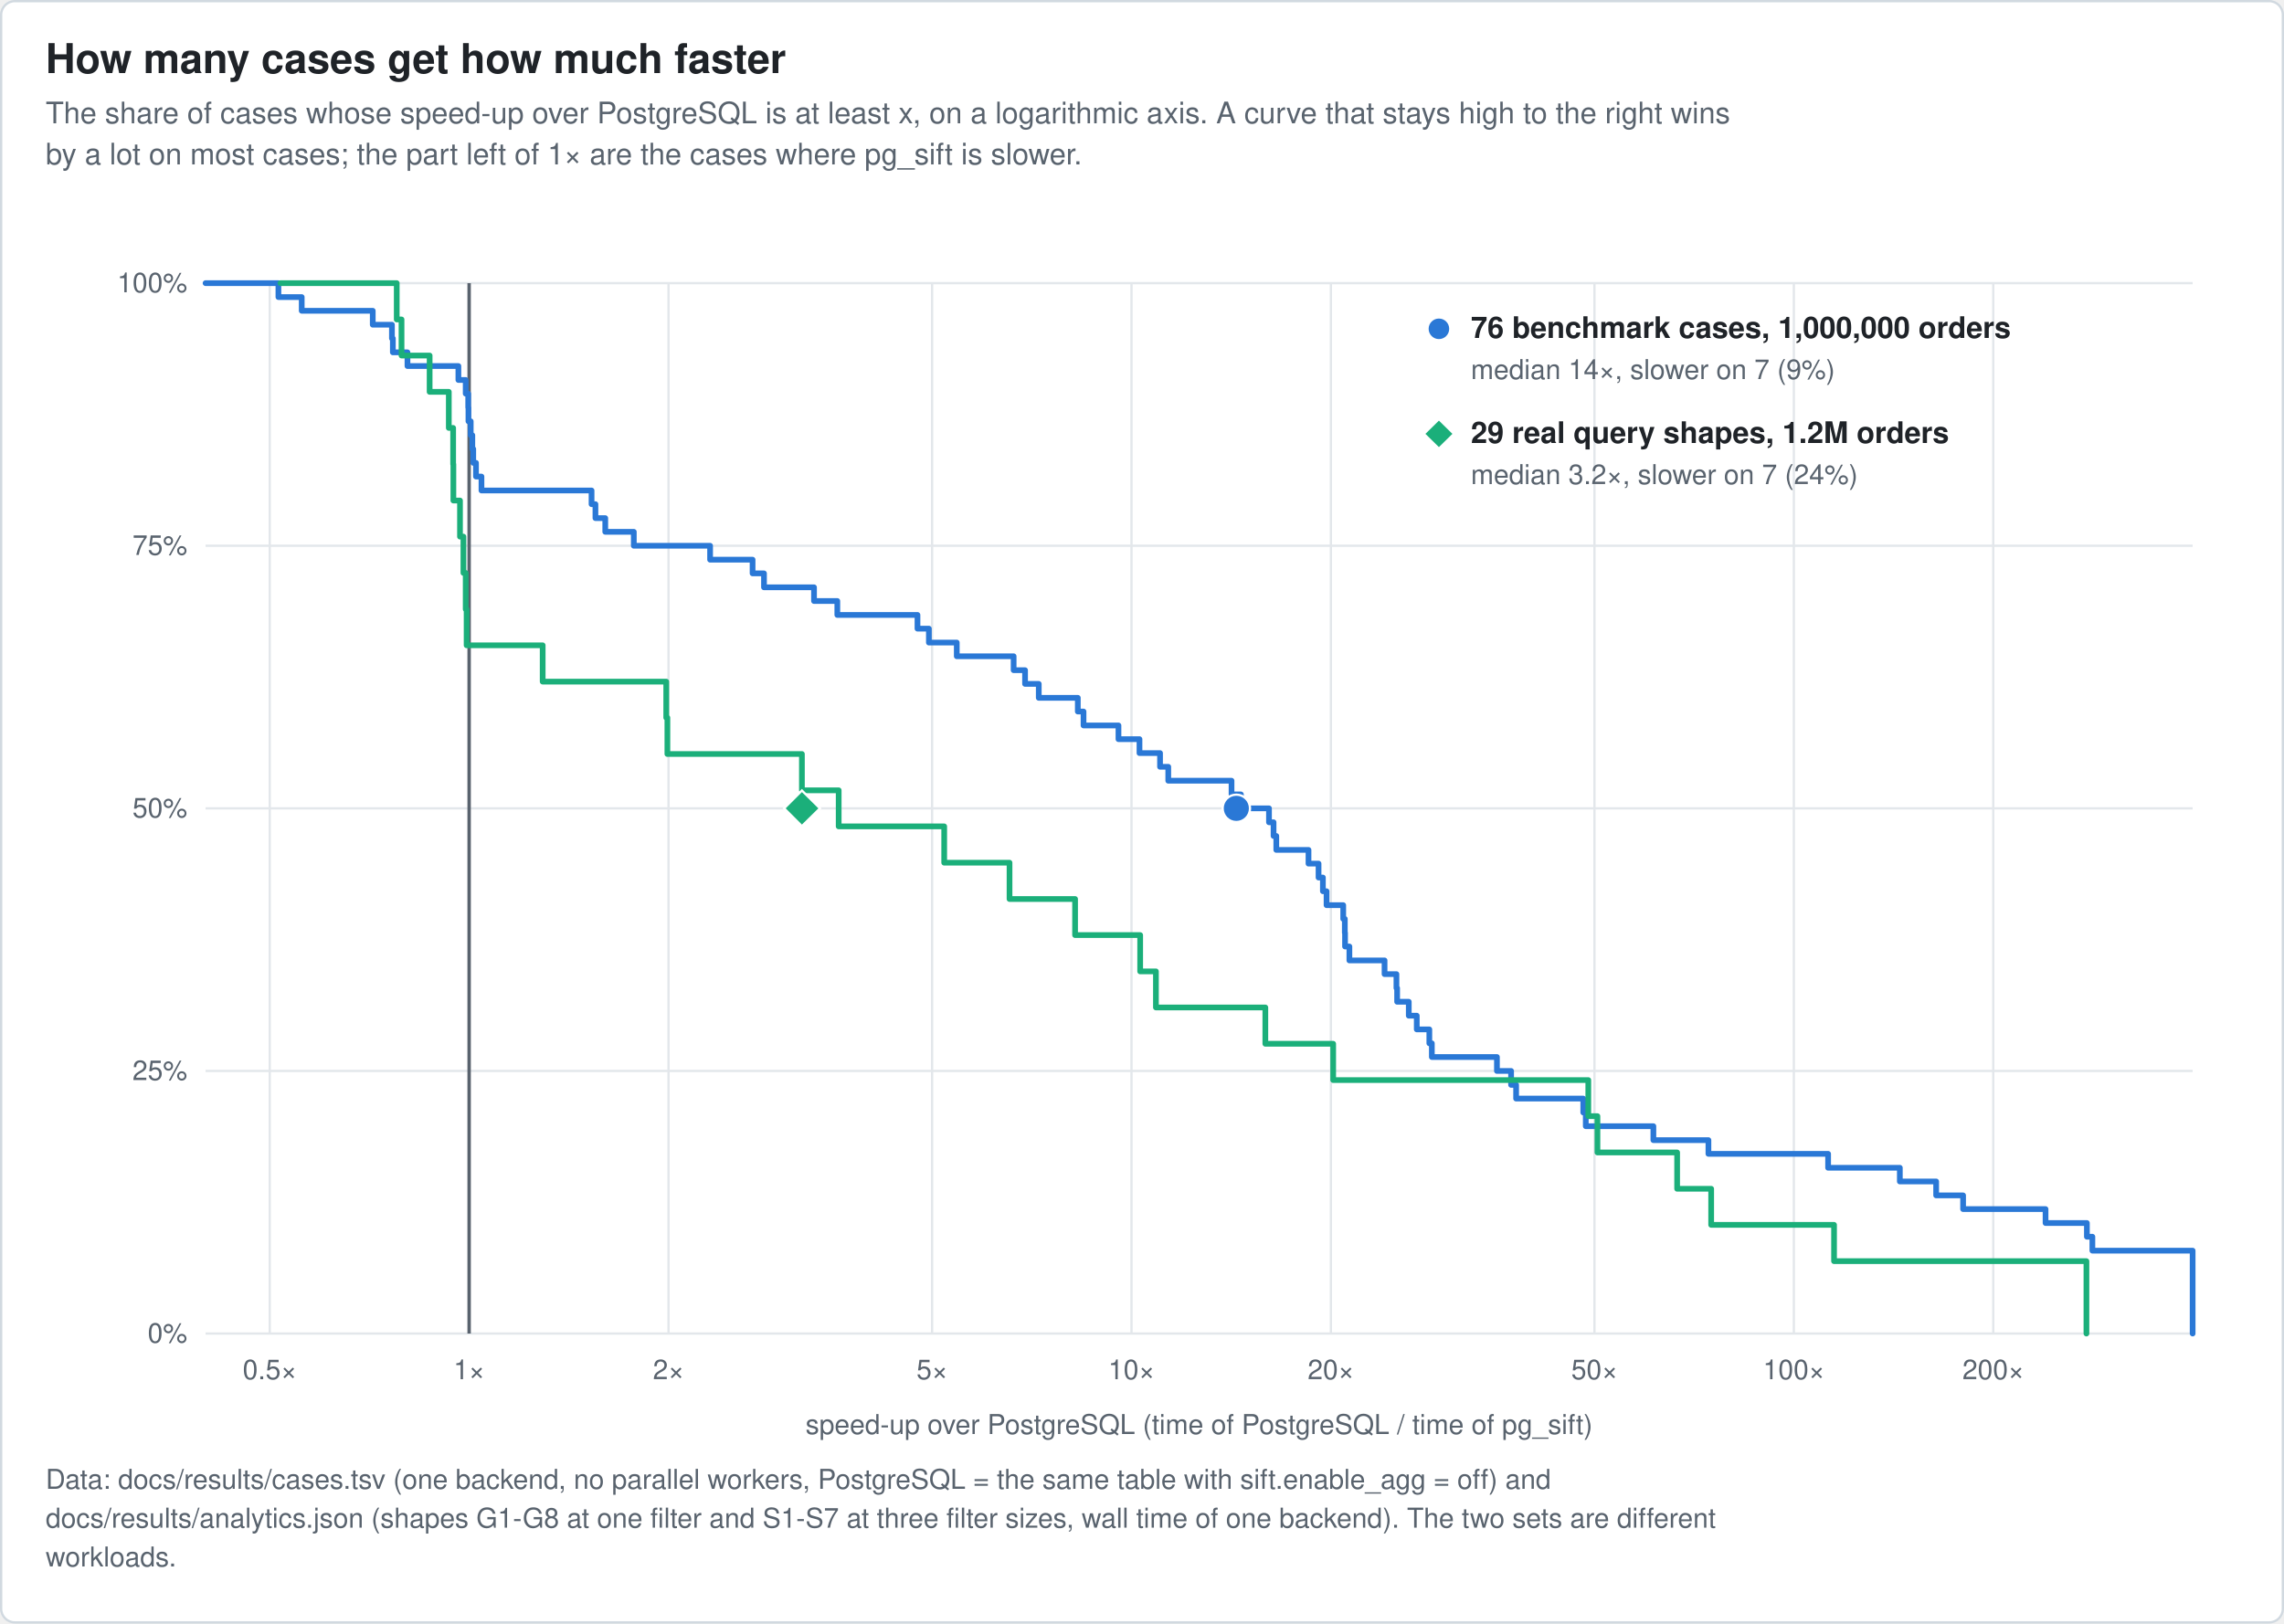
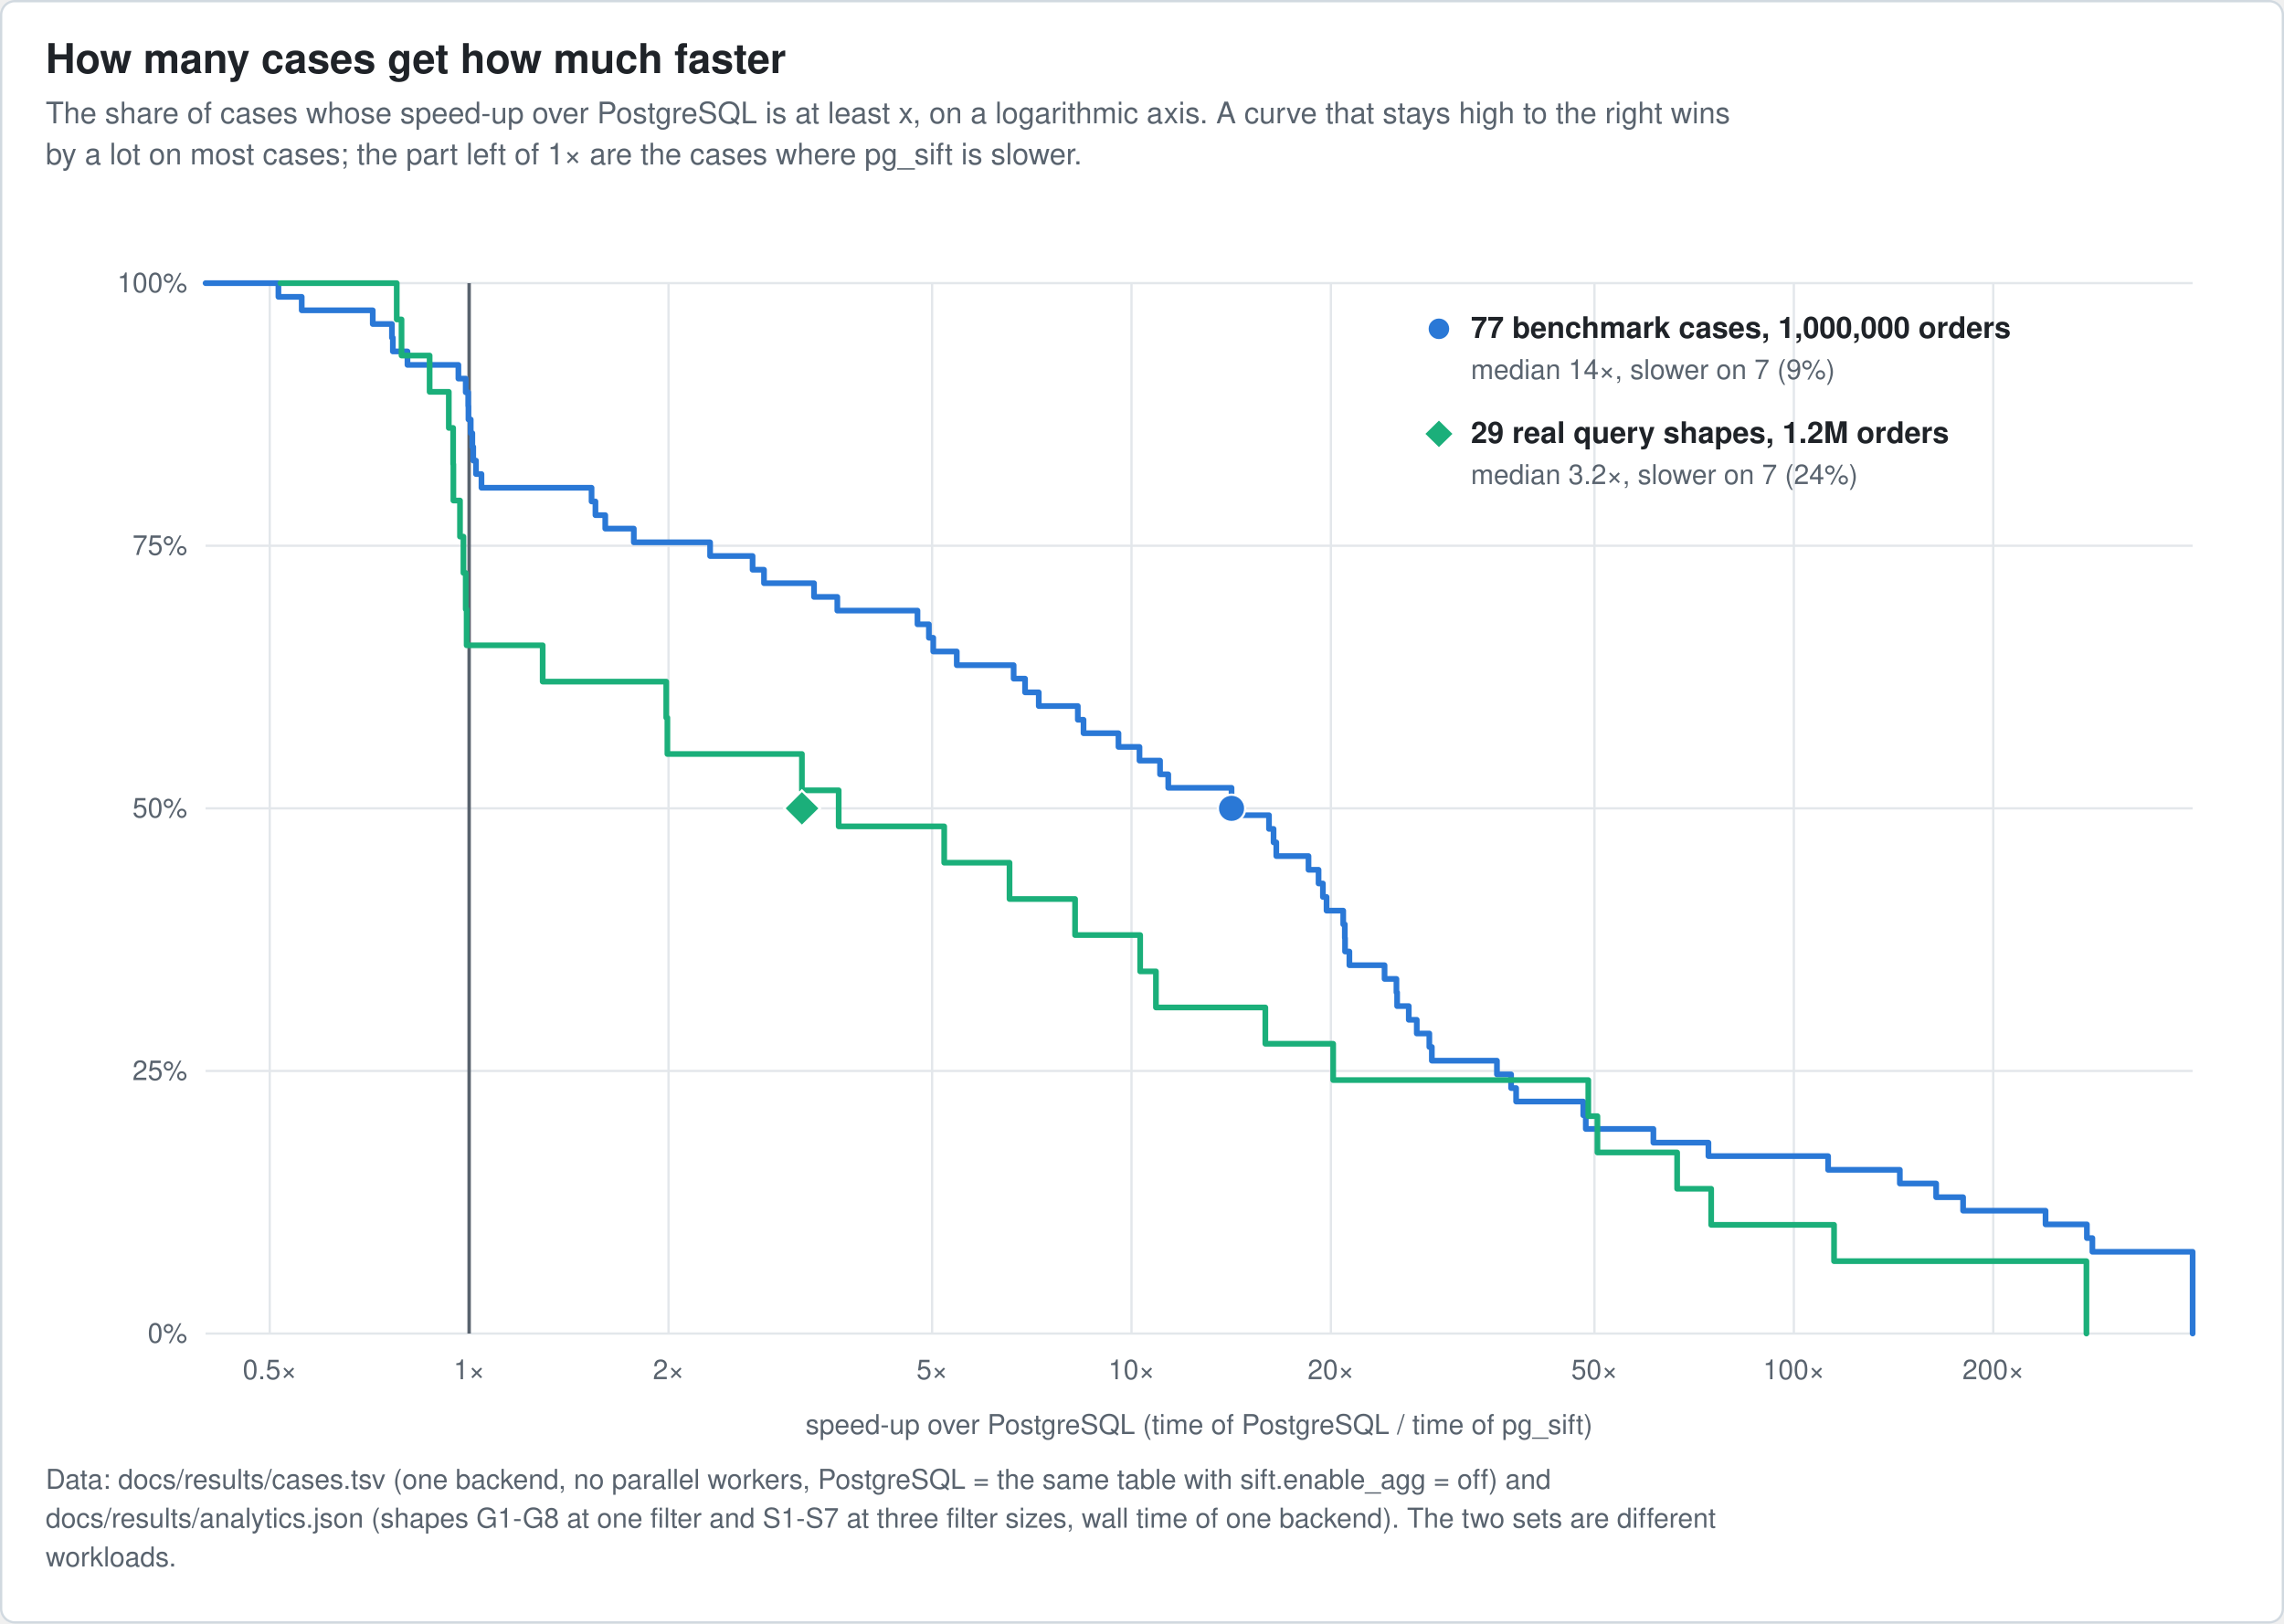
<svg xmlns="http://www.w3.org/2000/svg" width="1000" height="711" viewBox="0 0 1000 711" role="img" aria-labelledby="t d" font-family="Helvetica, Arial, sans-serif">
  <rect x="0.5" y="0.5" width="999" height="710" rx="6" fill="#ffffff" stroke="#d1d9e0" />
  <text x="20" y="32" font-size="18" text-anchor="start" fill="#1f2328" font-weight="bold">How many cases get how much faster</text>
  <text x="20" y="54" font-size="13" text-anchor="start" fill="#59636e">The share of cases whose speed-up over PostgreSQL is at least x, on a logarithmic axis. A curve that stays high to the right wins</text>
  <text x="20" y="72" font-size="13" text-anchor="start" fill="#59636e">by a lot on most cases; the part left of 1× are the cases where pg_sift is slower.</text>
  <line x1="90" y1="584" x2="960" y2="584" stroke="#e3e7eb" stroke-width="1" />
  <text x="82" y="588" font-size="12" text-anchor="end" fill="#59636e">0%</text>
  <line x1="90" y1="469" x2="960" y2="469" stroke="#e3e7eb" stroke-width="1" />
  <text x="82" y="473" font-size="12" text-anchor="end" fill="#59636e">25%</text>
  <line x1="90" y1="354" x2="960" y2="354" stroke="#e3e7eb" stroke-width="1" />
  <text x="82" y="358" font-size="12" text-anchor="end" fill="#59636e">50%</text>
  <line x1="90" y1="239" x2="960" y2="239" stroke="#e3e7eb" stroke-width="1" />
  <text x="82" y="243" font-size="12" text-anchor="end" fill="#59636e">75%</text>
  <line x1="90" y1="124" x2="960" y2="124" stroke="#e3e7eb" stroke-width="1" />
  <text x="82" y="128" font-size="12" text-anchor="end" fill="#59636e">100%</text>
  <line x1="118.1" y1="124" x2="118.1" y2="584" stroke="#e3e7eb" stroke-width="1" />
  <text x="118.1" y="604" font-size="12" text-anchor="middle" fill="#59636e">0.5×</text>
  <line x1="205.4" y1="124" x2="205.4" y2="584" stroke="#59636e" stroke-width="1.5" />
  <text x="205.4" y="604" font-size="12" text-anchor="middle" fill="#59636e">1×</text>
  <line x1="292.7" y1="124" x2="292.7" y2="584" stroke="#e3e7eb" stroke-width="1" />
  <text x="292.7" y="604" font-size="12" text-anchor="middle" fill="#59636e">2×</text>
  <line x1="408.1" y1="124" x2="408.1" y2="584" stroke="#e3e7eb" stroke-width="1" />
  <text x="408.1" y="604" font-size="12" text-anchor="middle" fill="#59636e">5×</text>
  <line x1="495.4" y1="124" x2="495.4" y2="584" stroke="#e3e7eb" stroke-width="1" />
  <text x="495.4" y="604" font-size="12" text-anchor="middle" fill="#59636e">10×</text>
  <line x1="582.7" y1="124" x2="582.7" y2="584" stroke="#e3e7eb" stroke-width="1" />
  <text x="582.7" y="604" font-size="12" text-anchor="middle" fill="#59636e">20×</text>
  <line x1="698.1" y1="124" x2="698.1" y2="584" stroke="#e3e7eb" stroke-width="1" />
  <text x="698.1" y="604" font-size="12" text-anchor="middle" fill="#59636e">50×</text>
  <line x1="785.4" y1="124" x2="785.4" y2="584" stroke="#e3e7eb" stroke-width="1" />
  <text x="785.4" y="604" font-size="12" text-anchor="middle" fill="#59636e">100×</text>
  <line x1="872.7" y1="124" x2="872.7" y2="584" stroke="#e3e7eb" stroke-width="1" />
  <text x="872.7" y="604" font-size="12" text-anchor="middle" fill="#59636e">200×</text>
  <text x="525" y="628" font-size="12" text-anchor="middle" fill="#59636e">speed-up over PostgreSQL (time of PostgreSQL / time of pg_sift)</text>
-   <polyline fill="none" stroke="#2a78d6" stroke-width="2.5" stroke-linejoin="round" stroke-linecap="round" points="90,124 90,124 90,124 121.9,124 121.9,130.1 132.1,130.1 132.1,136.1 163.2,136.1 163.2,142.2 171.6,142.2 171.6,148.2 172,148.2 172,154.3 178.4,154.3 178.4,160.3 200.7,160.3 200.7,166.4 203.9,166.4 203.9,172.4 205,172.4 205,178.5 205.1,178.5 205.1,184.5 206.1,184.5 206.1,190.6 206.8,190.6 206.8,196.6 207.2,196.6 207.2,202.7 208.4,202.7 208.4,208.7 210.8,208.7 210.8,214.8 259,214.8 259,220.8 260.7,220.8 260.7,226.9 265,226.9 265,232.9 277.5,232.9 277.5,239 310.9,239 310.9,245.1 329.5,245.1 329.5,251.1 334.5,251.1 334.5,257.2 356.4,257.2 356.4,263.2 366.6,263.2 366.6,269.3 401.7,269.3 401.7,275.3 406.7,275.3 406.7,281.4 418.9,281.4 418.9,287.4 443.8,287.4 443.8,293.5 448.8,293.5 448.8,299.5 454.8,299.5 454.8,305.6 471.9,305.6 471.9,311.6 474.4,311.6 474.4,317.7 489.7,317.7 489.7,323.7 498.9,323.7 498.9,329.8 507.9,329.8 507.9,335.8 511.5,335.8 511.5,341.9 539.2,341.9 539.2,347.9 543.3,347.9 543.3,354 555.6,354 555.6,360.1 557.6,360.1 557.6,366.1 558.8,366.1 558.8,372.2 572.9,372.2 572.9,378.2 577.3,378.2 577.3,384.3 579.2,384.3 579.2,390.3 580.8,390.3 580.8,396.4 588.1,396.4 588.1,402.4 588.8,402.4 588.8,408.5 588.9,408.5 588.9,414.5 590.8,414.5 590.8,420.6 606.2,420.6 606.2,426.6 611.4,426.6 611.4,432.7 611.7,432.7 611.7,438.7 616.8,438.7 616.8,444.8 620.3,444.8 620.3,450.8 625.8,450.8 625.8,456.9 626.9,456.9 626.9,462.9 655.4,462.9 655.4,469 661.6,469 661.6,475.1 663.8,475.1 663.8,481.1 693.2,481.1 693.2,487.2 694.3,487.2 694.3,493.2 723.9,493.2 723.9,499.3 748,499.3 748,505.3 800.4,505.3 800.4,511.4 831.8,511.4 831.8,517.4 847.7,517.4 847.7,523.5 859.5,523.5 859.5,529.5 895.6,529.5 895.6,535.6 913.7,535.6 913.7,541.6 916.1,541.6 916.1,547.7 960,547.7 960,553.7 960,553.7 960,559.8 960,559.8 960,565.8 960,565.8 960,571.9 960,571.9 960,577.9 960,584" />
-   <circle cx="541.3" cy="354" r="5.5" fill="#2a78d6" stroke="#ffffff" stroke-width="2" paint-order="stroke" />
+   <polyline fill="none" stroke="#2a78d6" stroke-width="2.5" stroke-linejoin="round" stroke-linecap="round" points="90,124 90,124 90,124 121.9,124 121.9,130 132.1,130 132.1,135.9 163.2,135.9 163.2,141.9 171.6,141.9 171.6,147.9 172,147.9 172,153.9 178.4,153.9 178.4,159.8 200.7,159.8 200.7,165.8 203.9,165.8 203.9,171.8 205,171.8 205,177.8 205.1,177.8 205.1,183.7 206.1,183.7 206.1,189.7 206.8,189.7 206.8,195.7 207.2,195.7 207.2,201.7 208.4,201.7 208.4,207.6 210.8,207.6 210.8,213.6 259,213.6 259,219.6 260.7,219.6 260.7,225.6 265,225.6 265,231.5 277.5,231.5 277.5,237.5 310.9,237.5 310.9,243.5 329.5,243.5 329.5,249.5 334.5,249.5 334.5,255.4 356.4,255.4 356.4,261.4 366.6,261.4 366.6,267.4 401.7,267.4 401.7,273.4 406.7,273.4 406.7,279.3 408.6,279.3 408.6,285.3 418.9,285.3 418.9,291.3 443.8,291.3 443.8,297.2 448.8,297.2 448.8,303.2 454.8,303.2 454.8,309.2 471.9,309.2 471.9,315.2 474.4,315.2 474.4,321.1 489.7,321.1 489.7,327.1 498.9,327.1 498.9,333.1 507.9,333.1 507.9,339.1 511.5,339.1 511.5,345 539.2,345 539.2,351 543.3,351 543.3,357 555.6,357 555.6,363 557.6,363 557.6,368.9 558.8,368.9 558.8,374.9 572.9,374.9 572.9,380.9 577.3,380.9 577.3,386.9 579.2,386.9 579.2,392.8 580.8,392.8 580.8,398.8 588.1,398.8 588.1,404.8 588.8,404.8 588.8,410.8 588.9,410.8 588.9,416.7 590.8,416.7 590.8,422.7 606.2,422.7 606.2,428.7 611.4,428.7 611.4,434.6 611.7,434.6 611.7,440.6 616.8,440.6 616.8,446.6 620.3,446.6 620.3,452.6 625.8,452.6 625.8,458.5 626.9,458.5 626.9,464.5 655.4,464.5 655.4,470.5 661.6,470.5 661.6,476.5 663.8,476.5 663.8,482.4 693.2,482.4 693.2,488.4 694.3,488.4 694.3,494.4 723.9,494.4 723.9,500.4 748,500.4 748,506.3 800.4,506.3 800.4,512.3 831.8,512.3 831.8,518.3 847.7,518.3 847.7,524.3 859.5,524.3 859.5,530.2 895.6,530.2 895.6,536.2 913.7,536.2 913.7,542.2 916.1,542.2 916.1,548.2 960,548.2 960,554.1 960,554.1 960,560.1 960,560.1 960,566.1 960,566.1 960,572.1 960,572.1 960,578 960,584" />
+   <circle cx="539.2" cy="354" r="5.5" fill="#2a78d6" stroke="#ffffff" stroke-width="2" paint-order="stroke" />
  <circle cx="630" cy="144" r="4.5" fill="#2a78d6" stroke="#ffffff" stroke-width="2" paint-order="stroke" />
-   <text x="644" y="148" font-size="13" text-anchor="start" fill="#1f2328" font-weight="bold">76 benchmark cases, 1,000,000 orders</text>
+   <text x="644" y="148" font-size="13" text-anchor="start" fill="#1f2328" font-weight="bold">77 benchmark cases, 1,000,000 orders</text>
  <text x="644" y="166" font-size="12" text-anchor="start" fill="#59636e">median 14×, slower on 7 (9%)</text>
  <polyline fill="none" stroke="#1baf7a" stroke-width="2.5" stroke-linejoin="round" stroke-linecap="round" points="122.8,124 122.8,124 122.8,124 173.7,124 173.7,139.9 175.8,139.9 175.8,155.7 188.1,155.7 188.1,171.6 196.5,171.6 196.5,187.4 198.4,187.4 198.4,203.3 198.5,203.3 198.5,219.2 201.4,219.2 201.4,235 202.9,235 202.9,250.9 203.9,250.9 203.9,266.8 204.3,266.8 204.3,282.6 237.6,282.6 237.6,298.5 291.7,298.5 291.7,314.3 292.2,314.3 292.2,330.2 351.1,330.2 351.1,346.1 367.2,346.1 367.2,361.9 413.4,361.9 413.4,377.8 442,377.8 442,393.7 470.7,393.7 470.7,409.5 499.2,409.5 499.2,425.4 506.1,425.4 506.1,441.2 554,441.2 554,457.1 583.7,457.1 583.7,473 695.4,473 695.4,488.8 699.4,488.8 699.4,504.7 734.3,504.7 734.3,520.6 749.2,520.6 749.2,536.4 803,536.4 803,552.3 913.5,552.3 913.5,568.1 913.5,584" />
  <polygon points="351.1,346.9 358.3,354 351.1,361.1 344,354" fill="#1baf7a" stroke="#ffffff" stroke-width="2" paint-order="stroke" />
  <polygon points="630,184.2 635.9,190 630,195.8 624.1,190" fill="#1baf7a" stroke="#ffffff" stroke-width="2" paint-order="stroke" />
  <text x="644" y="194" font-size="13" text-anchor="start" fill="#1f2328" font-weight="bold">29 real query shapes, 1.2M orders</text>
  <text x="644" y="212" font-size="12" text-anchor="start" fill="#59636e">median 3.2×, slower on 7 (24%)</text>
  <text x="20" y="652" font-size="12" text-anchor="start" fill="#59636e">Data: docs/results/cases.tsv (one backend, no parallel workers, PostgreSQL = the same table with sift.enable_agg = off) and</text>
  <text x="20" y="669" font-size="12" text-anchor="start" fill="#59636e">docs/results/analytics.json (shapes G1-G8 at one filter and S1-S7 at three filter sizes, wall time of one backend). The two sets are different</text>
  <text x="20" y="686" font-size="12" text-anchor="start" fill="#59636e">workloads.</text>
</svg>
